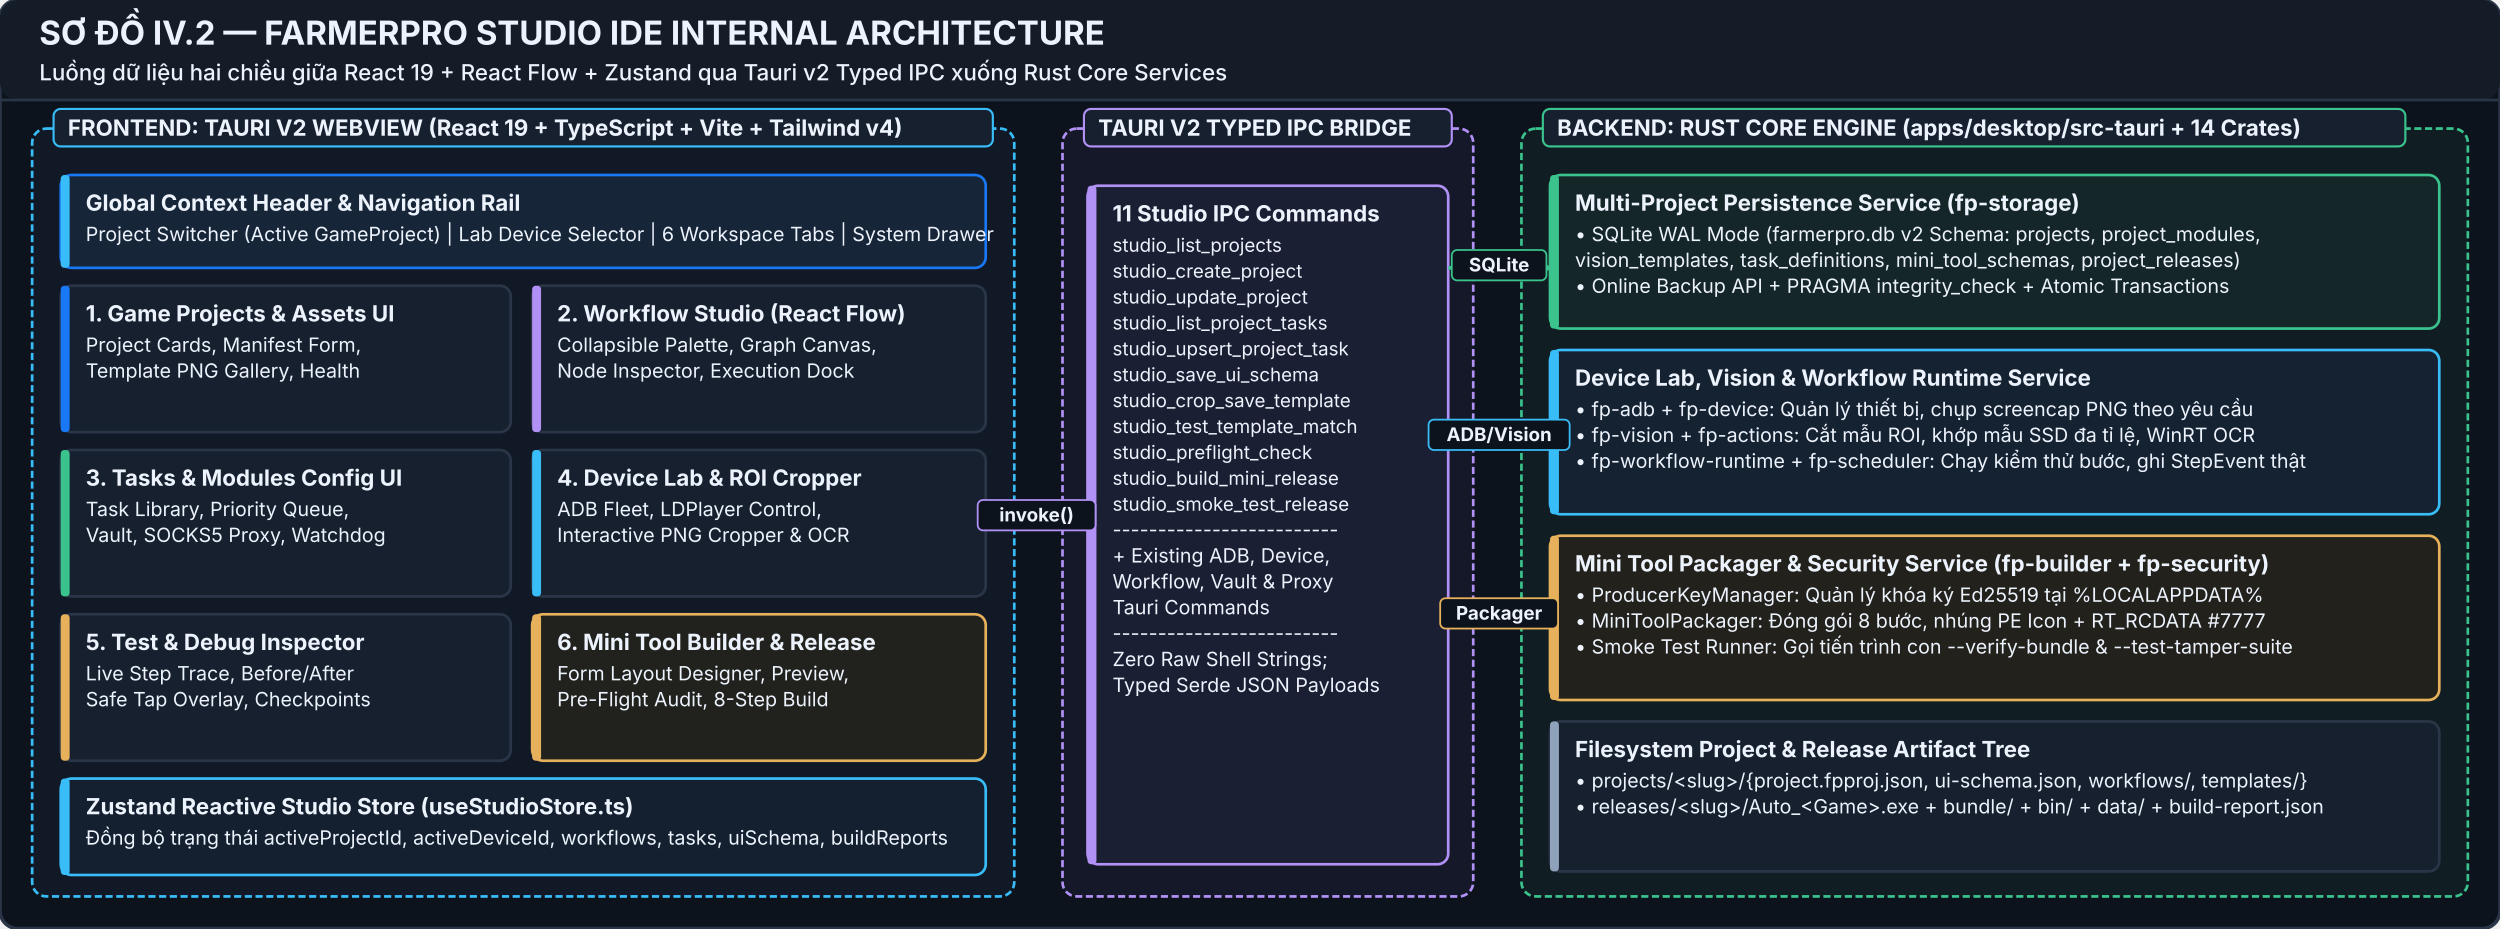
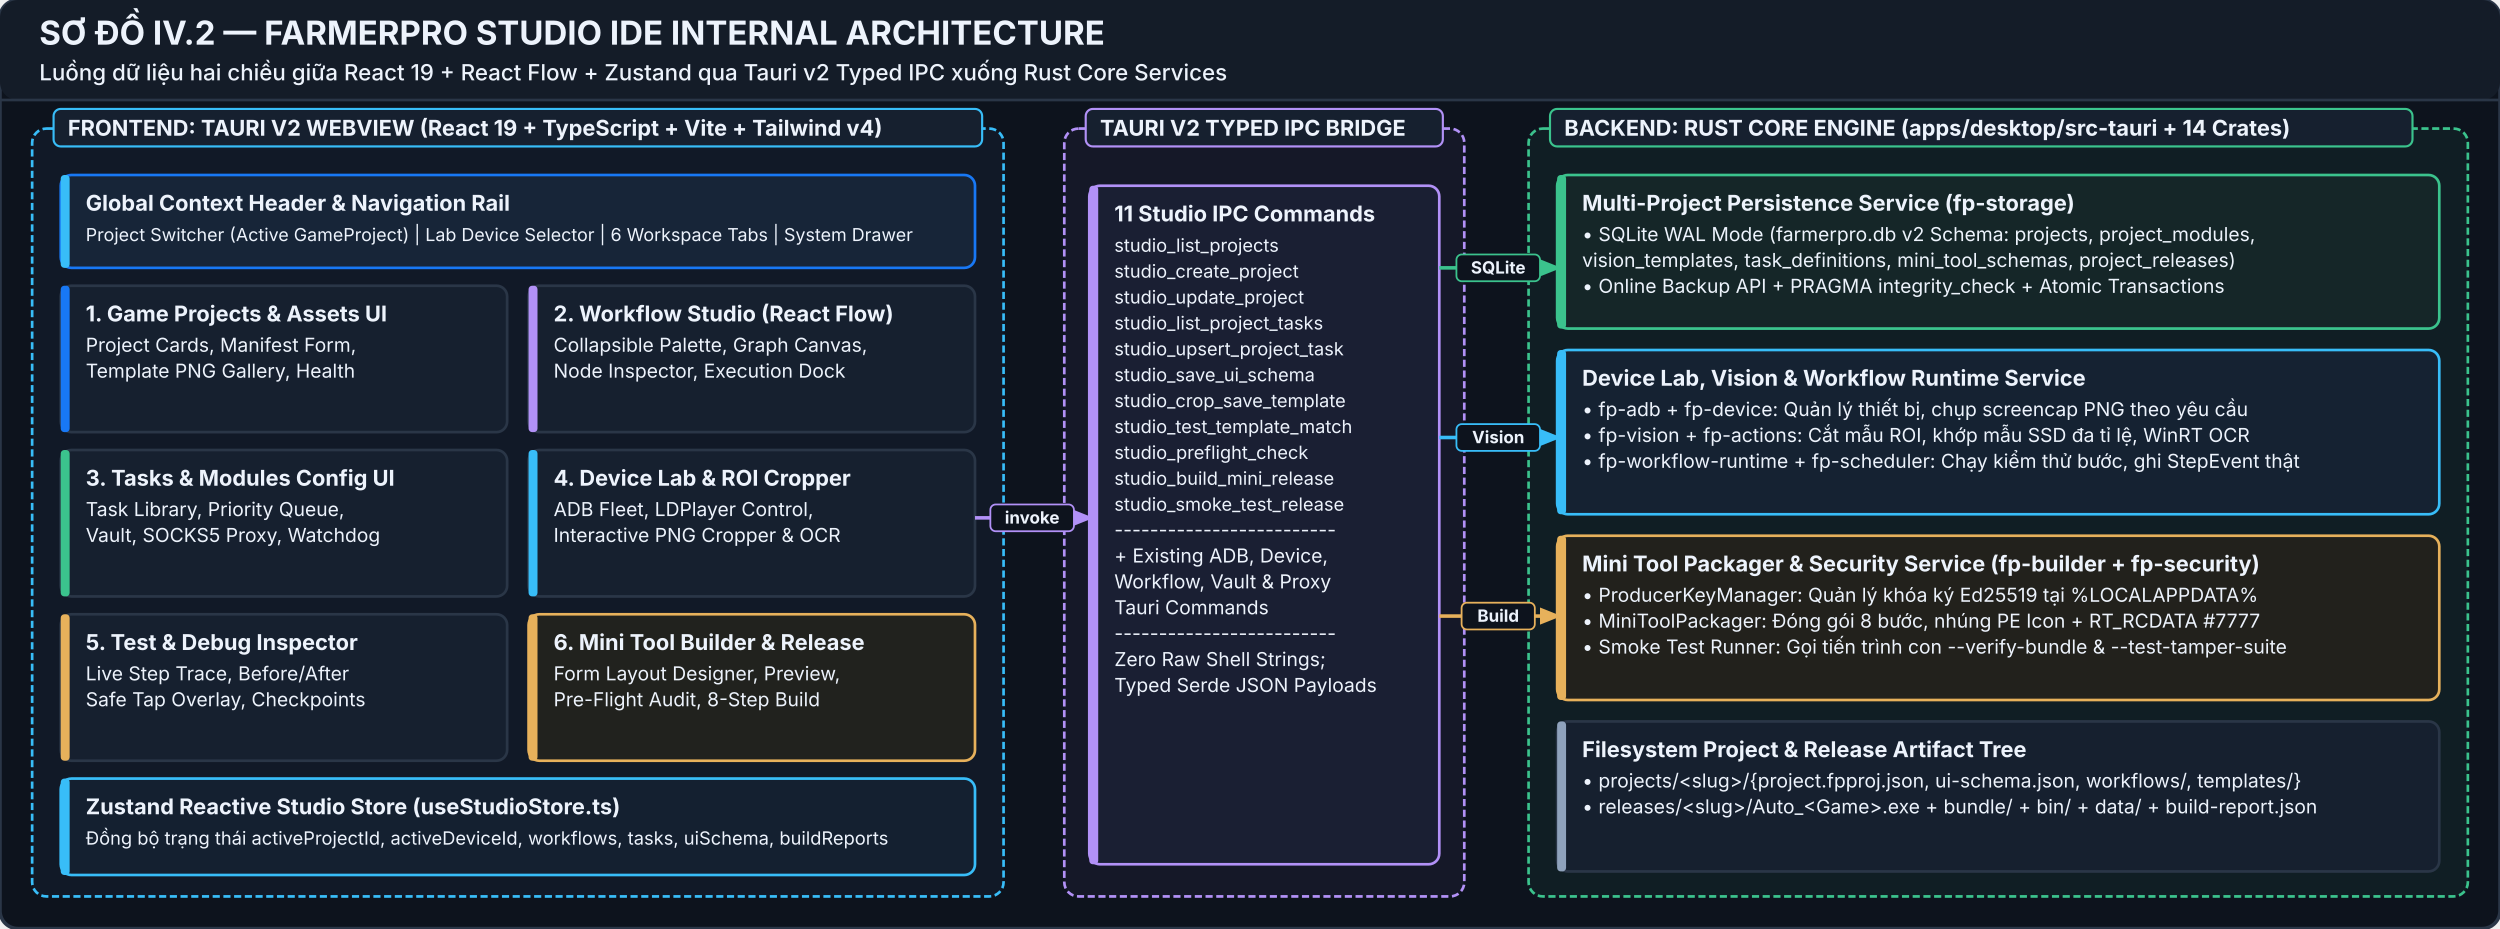
<svg xmlns="http://www.w3.org/2000/svg" viewBox="0 0 1400 520" width="1400" height="520">
  <defs>
    <style>
      text { font-family: 'Segoe UI', Inter, Roboto, Arial, sans-serif; fill: #EDF3FC; }
      .mono { font-family: Consolas, 'Courier New', monospace; }
      .title { font-size: 20px; font-weight: 700; fill: #FFFFFF; }
      .subtitle { font-size: 12.5px; font-weight: 500; fill: #8FA2BC; }
      .zone-title { font-size: 13.5px; font-weight: 700; letter-spacing: 0.4px; }
      .box-title { font-size: 13px; font-weight: 700; fill: #FFFFFF; }
      .box-sub { font-size: 11px; font-weight: 400; fill: #A9B8CC; }
      .box-code { font-family: Consolas, monospace; font-size: 10.5px; fill: #38BDF8; }
      .badge { font-size: 10px; font-weight: 700; }
-       .edge-label { font-size: 10.5px; font-weight: 600; fill: #38BDF8; }
+       .edge-label { font-size: 10px; font-weight: 600; fill: #38BDF8; }
    </style>
    <marker id="arrow-blue" viewBox="0 0 10 10" refX="8" refY="5" markerWidth="6" markerHeight="6" orient="auto-start-reverse">
      <path d="M 0 1 L 10 5 L 0 9 z" fill="#38BDF8" />
    </marker>
    <marker id="arrow-green" viewBox="0 0 10 10" refX="8" refY="5" markerWidth="6" markerHeight="6" orient="auto-start-reverse">
      <path d="M 0 1 L 10 5 L 0 9 z" fill="#3BC38D" />
    </marker>
    <marker id="arrow-amber" viewBox="0 0 10 10" refX="8" refY="5" markerWidth="6" markerHeight="6" orient="auto-start-reverse">
      <path d="M 0 1 L 10 5 L 0 9 z" fill="#E7B15B" />
    </marker>
    <marker id="arrow-red" viewBox="0 0 10 10" refX="8" refY="5" markerWidth="6" markerHeight="6" orient="auto-start-reverse">
      <path d="M 0 1 L 10 5 L 0 9 z" fill="#F27883" />
    </marker>
    <marker id="arrow-purple" viewBox="0 0 10 10" refX="8" refY="5" markerWidth="6" markerHeight="6" orient="auto-start-reverse">
      <path d="M 0 1 L 10 5 L 0 9 z" fill="#B291F7" />
    </marker>
  </defs>
  <rect x="0" y="0" width="1400" height="520" rx="10" fill="#0D131D" stroke="#2A3647" stroke-width="2" />
  <rect x="0" y="0" width="1400" height="56" rx="10" fill="#141C28" />
  <line x1="0" y1="56" x2="1400" y2="56" stroke="#2A3647" stroke-width="1.5" />
  <text x="22" y="25" fill="#FFFFFF" font-family="Segoe UI, Inter, Arial, sans-serif" font-size="18.5" font-weight="700">SƠ ĐỒ IV.2 — FARMERPRO STUDIO IDE INTERNAL ARCHITECTURE</text>
  <text x="22" y="45" fill="#9FB2CC" font-family="Segoe UI, Inter, Arial, sans-serif" font-size="12.5" font-weight="500">Luồng dữ liệu hai chiều giữa React 19 + React Flow + Zustand qua Tauri v2 Typed IPC xuống Rust Core Services</text>
-   <rect x="18" y="72" width="550" height="430" rx="8" fill="#111927" stroke="#38BDF8" stroke-width="1.5" stroke-dasharray="4,2" />
-   <rect x="30" y="61" width="526" height="21" rx="4" fill="#16202F" stroke="#38BDF8" stroke-width="1.2" />
-   <text x="38" y="76" fill="#38BDF8" font-family="Segoe UI, Inter, Arial, sans-serif" font-size="12.5" font-weight="700">FRONTEND: TAURI V2 WEBVIEW (React 19 + TypeScript + Vite + Tailwind v4)</text>
-   <rect x="34" y="98" width="518" height="52" rx="6" fill="#172538" stroke="#1878F5" stroke-width="1.5" />
+   <rect x="18" y="72" width="544" height="430" rx="8" fill="#111927" stroke="#38BDF8" stroke-width="1.5" stroke-dasharray="4,2" />
+   <rect x="30" y="61" width="520" height="21" rx="4" fill="#16202F" stroke="#38BDF8" stroke-width="1.2" />
+   <text x="38" y="76" fill="#38BDF8" font-family="Segoe UI, Inter, Arial, sans-serif" font-size="12.2" font-weight="700">FRONTEND: TAURI V2 WEBVIEW (React 19 + TypeScript + Vite + Tailwind v4)</text>
+   <rect x="34" y="98" width="512" height="52" rx="6" fill="#172538" stroke="#1878F5" stroke-width="1.5" />
  <rect x="34" y="98" width="5" height="52" rx="2" fill="#38BDF8" />
-   <text x="48" y="118" fill="#FFFFFF" font-family="Segoe UI, Inter, Arial, sans-serif" font-size="12.5" font-weight="700">Global Context Header &amp; Navigation Rail</text>
-   <text x="48" y="135" fill="#CAD5E2" font-family="Segoe UI, Inter, Arial, sans-serif" font-size="11">Project Switcher (Active GameProject) | Lab Device Selector | 6 Workspace Tabs | System Drawer</text>
-   <rect x="34" y="160" width="252" height="82" rx="6" fill="#16202F" stroke="#2A3647" stroke-width="1.5" />
+   <text x="48" y="118" fill="#FFFFFF" font-family="Segoe UI, Inter, Arial, sans-serif" font-size="12.2" font-weight="700">Global Context Header &amp; Navigation Rail</text>
+   <text x="48" y="135" fill="#CAD5E2" font-family="Segoe UI, Inter, Arial, sans-serif" font-size="10.02">Project Switcher (Active GameProject) | Lab Device Selector | 6 Workspace Tabs | System Drawer</text>
+   <rect x="34" y="160" width="250" height="82" rx="6" fill="#16202F" stroke="#2A3647" stroke-width="1.5" />
  <rect x="34" y="160" width="5" height="82" rx="2" fill="#1878F5" />
-   <text x="48" y="180" fill="#FFFFFF" font-family="Segoe UI, Inter, Arial, sans-serif" font-size="12.5" font-weight="700">1. Game Projects &amp; Assets UI</text>
-   <text x="48" y="197" fill="#CAD5E2" font-family="Segoe UI, Inter, Arial, sans-serif" font-size="11">Project Cards, Manifest Form,</text>
-   <text x="48" y="211.5" fill="#CAD5E2" font-family="Segoe UI, Inter, Arial, sans-serif" font-size="11">Template PNG Gallery, Health</text>
-   <rect x="298" y="160" width="254" height="82" rx="6" fill="#16202F" stroke="#2A3647" stroke-width="1.5" />
-   <rect x="298" y="160" width="5" height="82" rx="2" fill="#B291F7" />
-   <text x="312" y="180" fill="#FFFFFF" font-family="Segoe UI, Inter, Arial, sans-serif" font-size="12.5" font-weight="700">2. Workflow Studio (React Flow)</text>
-   <text x="312" y="197" fill="#CAD5E2" font-family="Segoe UI, Inter, Arial, sans-serif" font-size="11">Collapsible Palette, Graph Canvas,</text>
-   <text x="312" y="211.5" fill="#CAD5E2" font-family="Segoe UI, Inter, Arial, sans-serif" font-size="11">Node Inspector, Execution Dock</text>
-   <rect x="34" y="252" width="252" height="82" rx="6" fill="#16202F" stroke="#2A3647" stroke-width="1.5" />
+   <text x="48" y="180" fill="#FFFFFF" font-family="Segoe UI, Inter, Arial, sans-serif" font-size="12.2" font-weight="700">1. Game Projects &amp; Assets UI</text>
+   <text x="48" y="197" fill="#CAD5E2" font-family="Segoe UI, Inter, Arial, sans-serif" font-size="10.8">Project Cards, Manifest Form,</text>
+   <text x="48" y="211.5" fill="#CAD5E2" font-family="Segoe UI, Inter, Arial, sans-serif" font-size="10.8">Template PNG Gallery, Health</text>
+   <rect x="296" y="160" width="250" height="82" rx="6" fill="#16202F" stroke="#2A3647" stroke-width="1.5" />
+   <rect x="296" y="160" width="5" height="82" rx="2" fill="#B291F7" />
+   <text x="310" y="180" fill="#FFFFFF" font-family="Segoe UI, Inter, Arial, sans-serif" font-size="12.2" font-weight="700">2. Workflow Studio (React Flow)</text>
+   <text x="310" y="197" fill="#CAD5E2" font-family="Segoe UI, Inter, Arial, sans-serif" font-size="10.8">Collapsible Palette, Graph Canvas,</text>
+   <text x="310" y="211.5" fill="#CAD5E2" font-family="Segoe UI, Inter, Arial, sans-serif" font-size="10.8">Node Inspector, Execution Dock</text>
+   <rect x="34" y="252" width="250" height="82" rx="6" fill="#16202F" stroke="#2A3647" stroke-width="1.5" />
  <rect x="34" y="252" width="5" height="82" rx="2" fill="#3BC38D" />
-   <text x="48" y="272" fill="#FFFFFF" font-family="Segoe UI, Inter, Arial, sans-serif" font-size="12.5" font-weight="700">3. Tasks &amp; Modules Config UI</text>
-   <text x="48" y="289" fill="#CAD5E2" font-family="Segoe UI, Inter, Arial, sans-serif" font-size="11">Task Library, Priority Queue,</text>
-   <text x="48" y="303.5" fill="#CAD5E2" font-family="Segoe UI, Inter, Arial, sans-serif" font-size="11">Vault, SOCKS5 Proxy, Watchdog</text>
-   <rect x="298" y="252" width="254" height="82" rx="6" fill="#16202F" stroke="#2A3647" stroke-width="1.5" />
-   <rect x="298" y="252" width="5" height="82" rx="2" fill="#38BDF8" />
-   <text x="312" y="272" fill="#FFFFFF" font-family="Segoe UI, Inter, Arial, sans-serif" font-size="12.5" font-weight="700">4. Device Lab &amp; ROI Cropper</text>
-   <text x="312" y="289" fill="#CAD5E2" font-family="Segoe UI, Inter, Arial, sans-serif" font-size="11">ADB Fleet, LDPlayer Control,</text>
-   <text x="312" y="303.5" fill="#CAD5E2" font-family="Segoe UI, Inter, Arial, sans-serif" font-size="11">Interactive PNG Cropper &amp; OCR</text>
-   <rect x="34" y="344" width="252" height="82" rx="6" fill="#16202F" stroke="#2A3647" stroke-width="1.5" />
+   <text x="48" y="272" fill="#FFFFFF" font-family="Segoe UI, Inter, Arial, sans-serif" font-size="12.2" font-weight="700">3. Tasks &amp; Modules Config UI</text>
+   <text x="48" y="289" fill="#CAD5E2" font-family="Segoe UI, Inter, Arial, sans-serif" font-size="10.8">Task Library, Priority Queue,</text>
+   <text x="48" y="303.5" fill="#CAD5E2" font-family="Segoe UI, Inter, Arial, sans-serif" font-size="10.8">Vault, SOCKS5 Proxy, Watchdog</text>
+   <rect x="296" y="252" width="250" height="82" rx="6" fill="#16202F" stroke="#2A3647" stroke-width="1.5" />
+   <rect x="296" y="252" width="5" height="82" rx="2" fill="#38BDF8" />
+   <text x="310" y="272" fill="#FFFFFF" font-family="Segoe UI, Inter, Arial, sans-serif" font-size="12.2" font-weight="700">4. Device Lab &amp; ROI Cropper</text>
+   <text x="310" y="289" fill="#CAD5E2" font-family="Segoe UI, Inter, Arial, sans-serif" font-size="10.8">ADB Fleet, LDPlayer Control,</text>
+   <text x="310" y="303.5" fill="#CAD5E2" font-family="Segoe UI, Inter, Arial, sans-serif" font-size="10.8">Interactive PNG Cropper &amp; OCR</text>
+   <rect x="34" y="344" width="250" height="82" rx="6" fill="#16202F" stroke="#2A3647" stroke-width="1.5" />
  <rect x="34" y="344" width="5" height="82" rx="2" fill="#E7B15B" />
-   <text x="48" y="364" fill="#FFFFFF" font-family="Segoe UI, Inter, Arial, sans-serif" font-size="12.5" font-weight="700">5. Test &amp; Debug Inspector</text>
-   <text x="48" y="381" fill="#CAD5E2" font-family="Segoe UI, Inter, Arial, sans-serif" font-size="11">Live Step Trace, Before/After</text>
-   <text x="48" y="395.5" fill="#CAD5E2" font-family="Segoe UI, Inter, Arial, sans-serif" font-size="11">Safe Tap Overlay, Checkpoints</text>
-   <rect x="298" y="344" width="254" height="82" rx="6" fill="#21221E" stroke="#E7B15B" stroke-width="1.5" />
-   <rect x="298" y="344" width="5" height="82" rx="2" fill="#E7B15B" />
-   <text x="312" y="364" fill="#FFFFFF" font-family="Segoe UI, Inter, Arial, sans-serif" font-size="12.5" font-weight="700">6. Mini Tool Builder &amp; Release</text>
-   <text x="312" y="381" fill="#CAD5E2" font-family="Segoe UI, Inter, Arial, sans-serif" font-size="11">Form Layout Designer, Preview,</text>
-   <text x="312" y="395.5" fill="#CAD5E2" font-family="Segoe UI, Inter, Arial, sans-serif" font-size="11">Pre-Flight Audit, 8-Step Build</text>
-   <rect x="34" y="436" width="518" height="54" rx="6" fill="#142030" stroke="#38BDF8" stroke-width="1.5" />
+   <text x="48" y="364" fill="#FFFFFF" font-family="Segoe UI, Inter, Arial, sans-serif" font-size="12.2" font-weight="700">5. Test &amp; Debug Inspector</text>
+   <text x="48" y="381" fill="#CAD5E2" font-family="Segoe UI, Inter, Arial, sans-serif" font-size="10.8">Live Step Trace, Before/After</text>
+   <text x="48" y="395.5" fill="#CAD5E2" font-family="Segoe UI, Inter, Arial, sans-serif" font-size="10.8">Safe Tap Overlay, Checkpoints</text>
+   <rect x="296" y="344" width="250" height="82" rx="6" fill="#21221E" stroke="#E7B15B" stroke-width="1.5" />
+   <rect x="296" y="344" width="5" height="82" rx="2" fill="#E7B15B" />
+   <text x="310" y="364" fill="#FFFFFF" font-family="Segoe UI, Inter, Arial, sans-serif" font-size="12.2" font-weight="700">6. Mini Tool Builder &amp; Release</text>
+   <text x="310" y="381" fill="#CAD5E2" font-family="Segoe UI, Inter, Arial, sans-serif" font-size="10.8">Form Layout Designer, Preview,</text>
+   <text x="310" y="395.5" fill="#CAD5E2" font-family="Segoe UI, Inter, Arial, sans-serif" font-size="10.8">Pre-Flight Audit, 8-Step Build</text>
+   <rect x="34" y="436" width="512" height="54" rx="6" fill="#142030" stroke="#38BDF8" stroke-width="1.5" />
  <rect x="34" y="436" width="5" height="54" rx="2" fill="#38BDF8" />
-   <text x="48" y="456" fill="#FFFFFF" font-family="Segoe UI, Inter, Arial, sans-serif" font-size="12.5" font-weight="700">Zustand Reactive Studio Store (useStudioStore.ts)</text>
-   <text x="48" y="473" fill="#CAD5E2" font-family="Segoe UI, Inter, Arial, sans-serif" font-size="11">Đồng bộ trạng thái activeProjectId, activeDeviceId, workflows, tasks, uiSchema, buildReports</text>
-   <rect x="595" y="72" width="230" height="430" rx="8" fill="#151828" stroke="#B291F7" stroke-width="1.5" stroke-dasharray="4,2" />
-   <rect x="607" y="61" width="206" height="21" rx="4" fill="#16202F" stroke="#B291F7" stroke-width="1.2" />
-   <text x="615" y="76" fill="#B291F7" font-family="Segoe UI, Inter, Arial, sans-serif" font-size="12.5" font-weight="700">TAURI V2 TYPED IPC BRIDGE</text>
-   <rect x="609" y="104" width="202" height="380" rx="6" fill="#1A1F33" stroke="#B291F7" stroke-width="1.5" />
-   <rect x="609" y="104" width="5" height="380" rx="2" fill="#B291F7" />
-   <text x="623" y="124" fill="#FFFFFF" font-family="Segoe UI, Inter, Arial, sans-serif" font-size="12.5" font-weight="700">11 Studio IPC Commands</text>
-   <text x="623" y="141" fill="#38BDF8" font-family="Consolas, monospace" font-size="10.5">studio_list_projects</text>
-   <text x="623" y="155.5" fill="#38BDF8" font-family="Consolas, monospace" font-size="10.5">studio_create_project</text>
-   <text x="623" y="170.0" fill="#38BDF8" font-family="Consolas, monospace" font-size="10.5">studio_update_project</text>
-   <text x="623" y="184.5" fill="#38BDF8" font-family="Consolas, monospace" font-size="10.5">studio_list_project_tasks</text>
-   <text x="623" y="199.0" fill="#38BDF8" font-family="Consolas, monospace" font-size="10.5">studio_upsert_project_task</text>
-   <text x="623" y="213.5" fill="#38BDF8" font-family="Consolas, monospace" font-size="10.5">studio_save_ui_schema</text>
-   <text x="623" y="228.0" fill="#38BDF8" font-family="Consolas, monospace" font-size="10.5">studio_crop_save_template</text>
-   <text x="623" y="242.5" fill="#38BDF8" font-family="Consolas, monospace" font-size="10.5">studio_test_template_match</text>
-   <text x="623" y="257.0" fill="#38BDF8" font-family="Consolas, monospace" font-size="10.5">studio_preflight_check</text>
-   <text x="623" y="271.5" fill="#38BDF8" font-family="Consolas, monospace" font-size="10.5">studio_build_mini_release</text>
-   <text x="623" y="286.0" fill="#38BDF8" font-family="Consolas, monospace" font-size="10.5">studio_smoke_test_release</text>
-   <text x="623" y="300.5" fill="#CAD5E2" font-family="Segoe UI, Inter, Arial, sans-serif" font-size="11">-------------------------</text>
-   <text x="623" y="315.0" fill="#CAD5E2" font-family="Segoe UI, Inter, Arial, sans-serif" font-size="11">+ Existing ADB, Device,</text>
-   <text x="623" y="329.5" fill="#CAD5E2" font-family="Segoe UI, Inter, Arial, sans-serif" font-size="11">  Workflow, Vault &amp; Proxy</text>
-   <text x="623" y="344.0" fill="#CAD5E2" font-family="Segoe UI, Inter, Arial, sans-serif" font-size="11">  Tauri Commands</text>
-   <text x="623" y="358.5" fill="#CAD5E2" font-family="Segoe UI, Inter, Arial, sans-serif" font-size="11">-------------------------</text>
-   <text x="623" y="373.0" fill="#CAD5E2" font-family="Segoe UI, Inter, Arial, sans-serif" font-size="11">Zero Raw Shell Strings;</text>
-   <text x="623" y="387.5" fill="#CAD5E2" font-family="Segoe UI, Inter, Arial, sans-serif" font-size="11">Typed Serde JSON Payloads</text>
-   <rect x="852" y="72" width="530" height="430" rx="8" fill="#101E24" stroke="#3BC38D" stroke-width="1.5" stroke-dasharray="4,2" />
-   <rect x="864" y="61" width="483" height="21" rx="4" fill="#16202F" stroke="#3BC38D" stroke-width="1.2" />
-   <text x="872" y="76" fill="#3BC38D" font-family="Segoe UI, Inter, Arial, sans-serif" font-size="12.5" font-weight="700">BACKEND: RUST CORE ENGINE (apps/desktop/src-tauri + 14 Crates)</text>
-   <rect x="868" y="98" width="498" height="86" rx="6" fill="#152628" stroke="#3BC38D" stroke-width="1.5" />
-   <rect x="868" y="98" width="5" height="86" rx="2" fill="#3BC38D" />
-   <text x="882" y="118" fill="#FFFFFF" font-family="Segoe UI, Inter, Arial, sans-serif" font-size="12.5" font-weight="700">Multi-Project Persistence Service (fp-storage)</text>
-   <text x="882" y="135" fill="#CAD5E2" font-family="Segoe UI, Inter, Arial, sans-serif" font-size="11">• SQLite WAL Mode (farmerpro.db v2 Schema: projects, project_modules,</text>
-   <text x="882" y="149.5" fill="#CAD5E2" font-family="Segoe UI, Inter, Arial, sans-serif" font-size="11">  vision_templates, task_definitions, mini_tool_schemas, project_releases)</text>
-   <text x="882" y="164.0" fill="#CAD5E2" font-family="Segoe UI, Inter, Arial, sans-serif" font-size="11">• Online Backup API + PRAGMA integrity_check + Atomic Transactions</text>
-   <rect x="868" y="196" width="498" height="92" rx="6" fill="#152232" stroke="#38BDF8" stroke-width="1.5" />
-   <rect x="868" y="196" width="5" height="92" rx="2" fill="#38BDF8" />
-   <text x="882" y="216" fill="#FFFFFF" font-family="Segoe UI, Inter, Arial, sans-serif" font-size="12.5" font-weight="700">Device Lab, Vision &amp; Workflow Runtime Service</text>
-   <text x="882" y="233" fill="#CAD5E2" font-family="Segoe UI, Inter, Arial, sans-serif" font-size="11">• fp-adb + fp-device: Quản lý thiết bị, chụp screencap PNG theo yêu cầu</text>
-   <text x="882" y="247.5" fill="#CAD5E2" font-family="Segoe UI, Inter, Arial, sans-serif" font-size="11">• fp-vision + fp-actions: Cắt mẫu ROI, khớp mẫu SSD đa tỉ lệ, WinRT OCR</text>
-   <text x="882" y="262.0" fill="#CAD5E2" font-family="Segoe UI, Inter, Arial, sans-serif" font-size="11">• fp-workflow-runtime + fp-scheduler: Chạy kiểm thử bước, ghi StepEvent thật</text>
-   <rect x="868" y="300" width="498" height="92" rx="6" fill="#22211C" stroke="#E7B15B" stroke-width="1.5" />
-   <rect x="868" y="300" width="5" height="92" rx="2" fill="#E7B15B" />
-   <text x="882" y="320" fill="#FFFFFF" font-family="Segoe UI, Inter, Arial, sans-serif" font-size="12.5" font-weight="700">Mini Tool Packager &amp; Security Service (fp-builder + fp-security)</text>
-   <text x="882" y="337" fill="#CAD5E2" font-family="Segoe UI, Inter, Arial, sans-serif" font-size="11">• ProducerKeyManager: Quản lý khóa ký Ed25519 tại %LOCALAPPDATA%</text>
-   <text x="882" y="351.5" fill="#CAD5E2" font-family="Segoe UI, Inter, Arial, sans-serif" font-size="11">• MiniToolPackager: Đóng gói 8 bước, nhúng PE Icon + RT_RCDATA #7777</text>
-   <text x="882" y="366.0" fill="#CAD5E2" font-family="Segoe UI, Inter, Arial, sans-serif" font-size="11">• Smoke Test Runner: Gọi tiến trình con --verify-bundle &amp; --test-tamper-suite</text>
-   <rect x="868" y="404" width="498" height="84" rx="6" fill="#16202F" stroke="#2A3647" stroke-width="1.5" />
-   <rect x="868" y="404" width="5" height="84" rx="2" fill="#8FA2BC" />
-   <text x="882" y="424" fill="#FFFFFF" font-family="Segoe UI, Inter, Arial, sans-serif" font-size="12.5" font-weight="700">Filesystem Project &amp; Release Artifact Tree</text>
-   <text x="882" y="441" fill="#CAD5E2" font-family="Segoe UI, Inter, Arial, sans-serif" font-size="11">• projects/&lt;slug&gt;/{project.fpproj.json, ui-schema.json, workflows/, templates/}</text>
-   <text x="882" y="455.5" fill="#CAD5E2" font-family="Segoe UI, Inter, Arial, sans-serif" font-size="11">• releases/&lt;slug&gt;/Auto_&lt;Game&gt;.exe + bundle/ + bin/ + data/ + build-report.json</text>
-   <line x1="552" y1="290" x2="609" y2="290" stroke="#B291F7" stroke-width="2" marker-end="url(#arrow-purple)" />
-   <rect x="547.5" y="280.0" width="66.0" height="17" rx="3" fill="#0D131D" stroke="#B291F7" stroke-width="1" />
-   <text x="580.5" y="292.0" text-anchor="middle" fill="#B291F7" font-family="Segoe UI, Inter, Arial, sans-serif" font-size="10.5" font-weight="700">invoke()</text>
-   <line x1="811" y1="150" x2="868" y2="150" stroke="#3BC38D" stroke-width="2" marker-end="url(#arrow-green)" />
-   <rect x="813.0" y="140.0" width="53.0" height="17" rx="3" fill="#0D131D" stroke="#3BC38D" stroke-width="1" />
-   <text x="839.5" y="152.0" text-anchor="middle" fill="#3BC38D" font-family="Segoe UI, Inter, Arial, sans-serif" font-size="10.5" font-weight="700">SQLite</text>
-   <line x1="811" y1="245" x2="868" y2="245" stroke="#38BDF8" stroke-width="2" marker-end="url(#arrow-blue)" />
-   <rect x="800.0" y="235.0" width="79.0" height="17" rx="3" fill="#0D131D" stroke="#38BDF8" stroke-width="1" />
-   <text x="839.5" y="247.0" text-anchor="middle" fill="#38BDF8" font-family="Segoe UI, Inter, Arial, sans-serif" font-size="10.5" font-weight="700">ADB/Vision</text>
-   <line x1="811" y1="345" x2="868" y2="345" stroke="#E7B15B" stroke-width="2" marker-end="url(#arrow-amber)" />
-   <rect x="806.5" y="335.0" width="66.0" height="17" rx="3" fill="#0D131D" stroke="#E7B15B" stroke-width="1" />
-   <text x="839.5" y="347.0" text-anchor="middle" fill="#E7B15B" font-family="Segoe UI, Inter, Arial, sans-serif" font-size="10.5" font-weight="700">Packager</text>
+   <text x="48" y="456" fill="#FFFFFF" font-family="Segoe UI, Inter, Arial, sans-serif" font-size="12.2" font-weight="700">Zustand Reactive Studio Store (useStudioStore.ts)</text>
+   <text x="48" y="473" fill="#CAD5E2" font-family="Segoe UI, Inter, Arial, sans-serif" font-size="10.24">Đồng bộ trạng thái activeProjectId, activeDeviceId, workflows, tasks, uiSchema, buildReports</text>
+   <rect x="596" y="72" width="224" height="430" rx="8" fill="#151828" stroke="#B291F7" stroke-width="1.5" stroke-dasharray="4,2" />
+   <rect x="608" y="61" width="200" height="21" rx="4" fill="#16202F" stroke="#B291F7" stroke-width="1.2" />
+   <text x="616" y="76" fill="#B291F7" font-family="Segoe UI, Inter, Arial, sans-serif" font-size="12.2" font-weight="700">TAURI V2 TYPED IPC BRIDGE</text>
+   <rect x="610" y="104" width="196" height="380" rx="6" fill="#1A1F33" stroke="#B291F7" stroke-width="1.5" />
+   <rect x="610" y="104" width="5" height="380" rx="2" fill="#B291F7" />
+   <text x="624" y="124" fill="#FFFFFF" font-family="Segoe UI, Inter, Arial, sans-serif" font-size="12.2" font-weight="700">11 Studio IPC Commands</text>
+   <text x="624" y="141" fill="#38BDF8" font-family="Consolas, monospace" font-size="10.2">studio_list_projects</text>
+   <text x="624" y="155.5" fill="#38BDF8" font-family="Consolas, monospace" font-size="10.2">studio_create_project</text>
+   <text x="624" y="170.0" fill="#38BDF8" font-family="Consolas, monospace" font-size="10.2">studio_update_project</text>
+   <text x="624" y="184.5" fill="#38BDF8" font-family="Consolas, monospace" font-size="10.2">studio_list_project_tasks</text>
+   <text x="624" y="199.0" fill="#38BDF8" font-family="Consolas, monospace" font-size="10.2">studio_upsert_project_task</text>
+   <text x="624" y="213.5" fill="#38BDF8" font-family="Consolas, monospace" font-size="10.2">studio_save_ui_schema</text>
+   <text x="624" y="228.0" fill="#38BDF8" font-family="Consolas, monospace" font-size="10.2">studio_crop_save_template</text>
+   <text x="624" y="242.5" fill="#38BDF8" font-family="Consolas, monospace" font-size="10.2">studio_test_template_match</text>
+   <text x="624" y="257.0" fill="#38BDF8" font-family="Consolas, monospace" font-size="10.2">studio_preflight_check</text>
+   <text x="624" y="271.5" fill="#38BDF8" font-family="Consolas, monospace" font-size="10.2">studio_build_mini_release</text>
+   <text x="624" y="286.0" fill="#38BDF8" font-family="Consolas, monospace" font-size="10.2">studio_smoke_test_release</text>
+   <text x="624" y="300.5" fill="#CAD5E2" font-family="Segoe UI, Inter, Arial, sans-serif" font-size="10.8">-------------------------</text>
+   <text x="624" y="315.0" fill="#CAD5E2" font-family="Segoe UI, Inter, Arial, sans-serif" font-size="10.8">+ Existing ADB, Device,</text>
+   <text x="624" y="329.5" fill="#CAD5E2" font-family="Segoe UI, Inter, Arial, sans-serif" font-size="10.8">  Workflow, Vault &amp; Proxy</text>
+   <text x="624" y="344.0" fill="#CAD5E2" font-family="Segoe UI, Inter, Arial, sans-serif" font-size="10.8">  Tauri Commands</text>
+   <text x="624" y="358.5" fill="#CAD5E2" font-family="Segoe UI, Inter, Arial, sans-serif" font-size="10.8">-------------------------</text>
+   <text x="624" y="373.0" fill="#CAD5E2" font-family="Segoe UI, Inter, Arial, sans-serif" font-size="10.8">Zero Raw Shell Strings;</text>
+   <text x="624" y="387.5" fill="#CAD5E2" font-family="Segoe UI, Inter, Arial, sans-serif" font-size="10.8">Typed Serde JSON Payloads</text>
+   <rect x="856" y="72" width="526" height="430" rx="8" fill="#101E24" stroke="#3BC38D" stroke-width="1.5" stroke-dasharray="4,2" />
+   <rect x="868" y="61" width="483" height="21" rx="4" fill="#16202F" stroke="#3BC38D" stroke-width="1.2" />
+   <text x="876" y="76" fill="#3BC38D" font-family="Segoe UI, Inter, Arial, sans-serif" font-size="12.2" font-weight="700">BACKEND: RUST CORE ENGINE (apps/desktop/src-tauri + 14 Crates)</text>
+   <rect x="872" y="98" width="494" height="86" rx="6" fill="#152628" stroke="#3BC38D" stroke-width="1.5" />
+   <rect x="872" y="98" width="5" height="86" rx="2" fill="#3BC38D" />
+   <text x="886" y="118" fill="#FFFFFF" font-family="Segoe UI, Inter, Arial, sans-serif" font-size="12.2" font-weight="700">Multi-Project Persistence Service (fp-storage)</text>
+   <text x="886" y="135" fill="#CAD5E2" font-family="Segoe UI, Inter, Arial, sans-serif" font-size="10.8">• SQLite WAL Mode (farmerpro.db v2 Schema: projects, project_modules,</text>
+   <text x="886" y="149.5" fill="#CAD5E2" font-family="Segoe UI, Inter, Arial, sans-serif" font-size="10.8">  vision_templates, task_definitions, mini_tool_schemas, project_releases)</text>
+   <text x="886" y="164.0" fill="#CAD5E2" font-family="Segoe UI, Inter, Arial, sans-serif" font-size="10.8">• Online Backup API + PRAGMA integrity_check + Atomic Transactions</text>
+   <rect x="872" y="196" width="494" height="92" rx="6" fill="#152232" stroke="#38BDF8" stroke-width="1.5" />
+   <rect x="872" y="196" width="5" height="92" rx="2" fill="#38BDF8" />
+   <text x="886" y="216" fill="#FFFFFF" font-family="Segoe UI, Inter, Arial, sans-serif" font-size="12.2" font-weight="700">Device Lab, Vision &amp; Workflow Runtime Service</text>
+   <text x="886" y="233" fill="#CAD5E2" font-family="Segoe UI, Inter, Arial, sans-serif" font-size="10.8">• fp-adb + fp-device: Quản lý thiết bị, chụp screencap PNG theo yêu cầu</text>
+   <text x="886" y="247.5" fill="#CAD5E2" font-family="Segoe UI, Inter, Arial, sans-serif" font-size="10.8">• fp-vision + fp-actions: Cắt mẫu ROI, khớp mẫu SSD đa tỉ lệ, WinRT OCR</text>
+   <text x="886" y="262.0" fill="#CAD5E2" font-family="Segoe UI, Inter, Arial, sans-serif" font-size="10.8">• fp-workflow-runtime + fp-scheduler: Chạy kiểm thử bước, ghi StepEvent thật</text>
+   <rect x="872" y="300" width="494" height="92" rx="6" fill="#22211C" stroke="#E7B15B" stroke-width="1.5" />
+   <rect x="872" y="300" width="5" height="92" rx="2" fill="#E7B15B" />
+   <text x="886" y="320" fill="#FFFFFF" font-family="Segoe UI, Inter, Arial, sans-serif" font-size="12.2" font-weight="700">Mini Tool Packager &amp; Security Service (fp-builder + fp-security)</text>
+   <text x="886" y="337" fill="#CAD5E2" font-family="Segoe UI, Inter, Arial, sans-serif" font-size="10.8">• ProducerKeyManager: Quản lý khóa ký Ed25519 tại %LOCALAPPDATA%</text>
+   <text x="886" y="351.5" fill="#CAD5E2" font-family="Segoe UI, Inter, Arial, sans-serif" font-size="10.8">• MiniToolPackager: Đóng gói 8 bước, nhúng PE Icon + RT_RCDATA #7777</text>
+   <text x="886" y="366.0" fill="#CAD5E2" font-family="Segoe UI, Inter, Arial, sans-serif" font-size="10.8">• Smoke Test Runner: Gọi tiến trình con --verify-bundle &amp; --test-tamper-suite</text>
+   <rect x="872" y="404" width="494" height="84" rx="6" fill="#16202F" stroke="#2A3647" stroke-width="1.5" />
+   <rect x="872" y="404" width="5" height="84" rx="2" fill="#8FA2BC" />
+   <text x="886" y="424" fill="#FFFFFF" font-family="Segoe UI, Inter, Arial, sans-serif" font-size="12.2" font-weight="700">Filesystem Project &amp; Release Artifact Tree</text>
+   <text x="886" y="441" fill="#CAD5E2" font-family="Segoe UI, Inter, Arial, sans-serif" font-size="10.8">• projects/&lt;slug&gt;/{project.fpproj.json, ui-schema.json, workflows/, templates/}</text>
+   <text x="886" y="455.5" fill="#CAD5E2" font-family="Segoe UI, Inter, Arial, sans-serif" font-size="10.8">• releases/&lt;slug&gt;/Auto_&lt;Game&gt;.exe + bundle/ + bin/ + data/ + build-report.json</text>
+   <line x1="546" y1="290" x2="610" y2="290" stroke="#B291F7" stroke-width="2" marker-end="url(#arrow-purple)" />
+   <rect x="554.6" y="282.5" width="46.8" height="15.0" rx="3" fill="#0D131D" stroke="#B291F7" stroke-width="1" />
+   <text x="578.0" y="293.2" text-anchor="middle" fill="#B291F7" font-family="Segoe UI, Inter, Arial, sans-serif" font-size="9.5" font-weight="700">invoke</text>
+   <line x1="806" y1="150" x2="872" y2="150" stroke="#3BC38D" stroke-width="2" marker-end="url(#arrow-green)" />
+   <rect x="815.6" y="142.5" width="46.8" height="15.0" rx="3" fill="#0D131D" stroke="#3BC38D" stroke-width="1" />
+   <text x="839.0" y="153.2" text-anchor="middle" fill="#3BC38D" font-family="Segoe UI, Inter, Arial, sans-serif" font-size="9.5" font-weight="700">SQLite</text>
+   <line x1="806" y1="245" x2="872" y2="245" stroke="#38BDF8" stroke-width="2" marker-end="url(#arrow-blue)" />
+   <rect x="815.6" y="237.5" width="46.8" height="15.0" rx="3" fill="#0D131D" stroke="#38BDF8" stroke-width="1" />
+   <text x="839.0" y="248.2" text-anchor="middle" fill="#38BDF8" font-family="Segoe UI, Inter, Arial, sans-serif" font-size="9.5" font-weight="700">Vision</text>
+   <line x1="806" y1="345" x2="872" y2="345" stroke="#E7B15B" stroke-width="2" marker-end="url(#arrow-amber)" />
+   <rect x="818.5" y="337.5" width="41.0" height="15.0" rx="3" fill="#0D131D" stroke="#E7B15B" stroke-width="1" />
+   <text x="839.0" y="348.2" text-anchor="middle" fill="#E7B15B" font-family="Segoe UI, Inter, Arial, sans-serif" font-size="9.5" font-weight="700">Build</text>
</svg>
